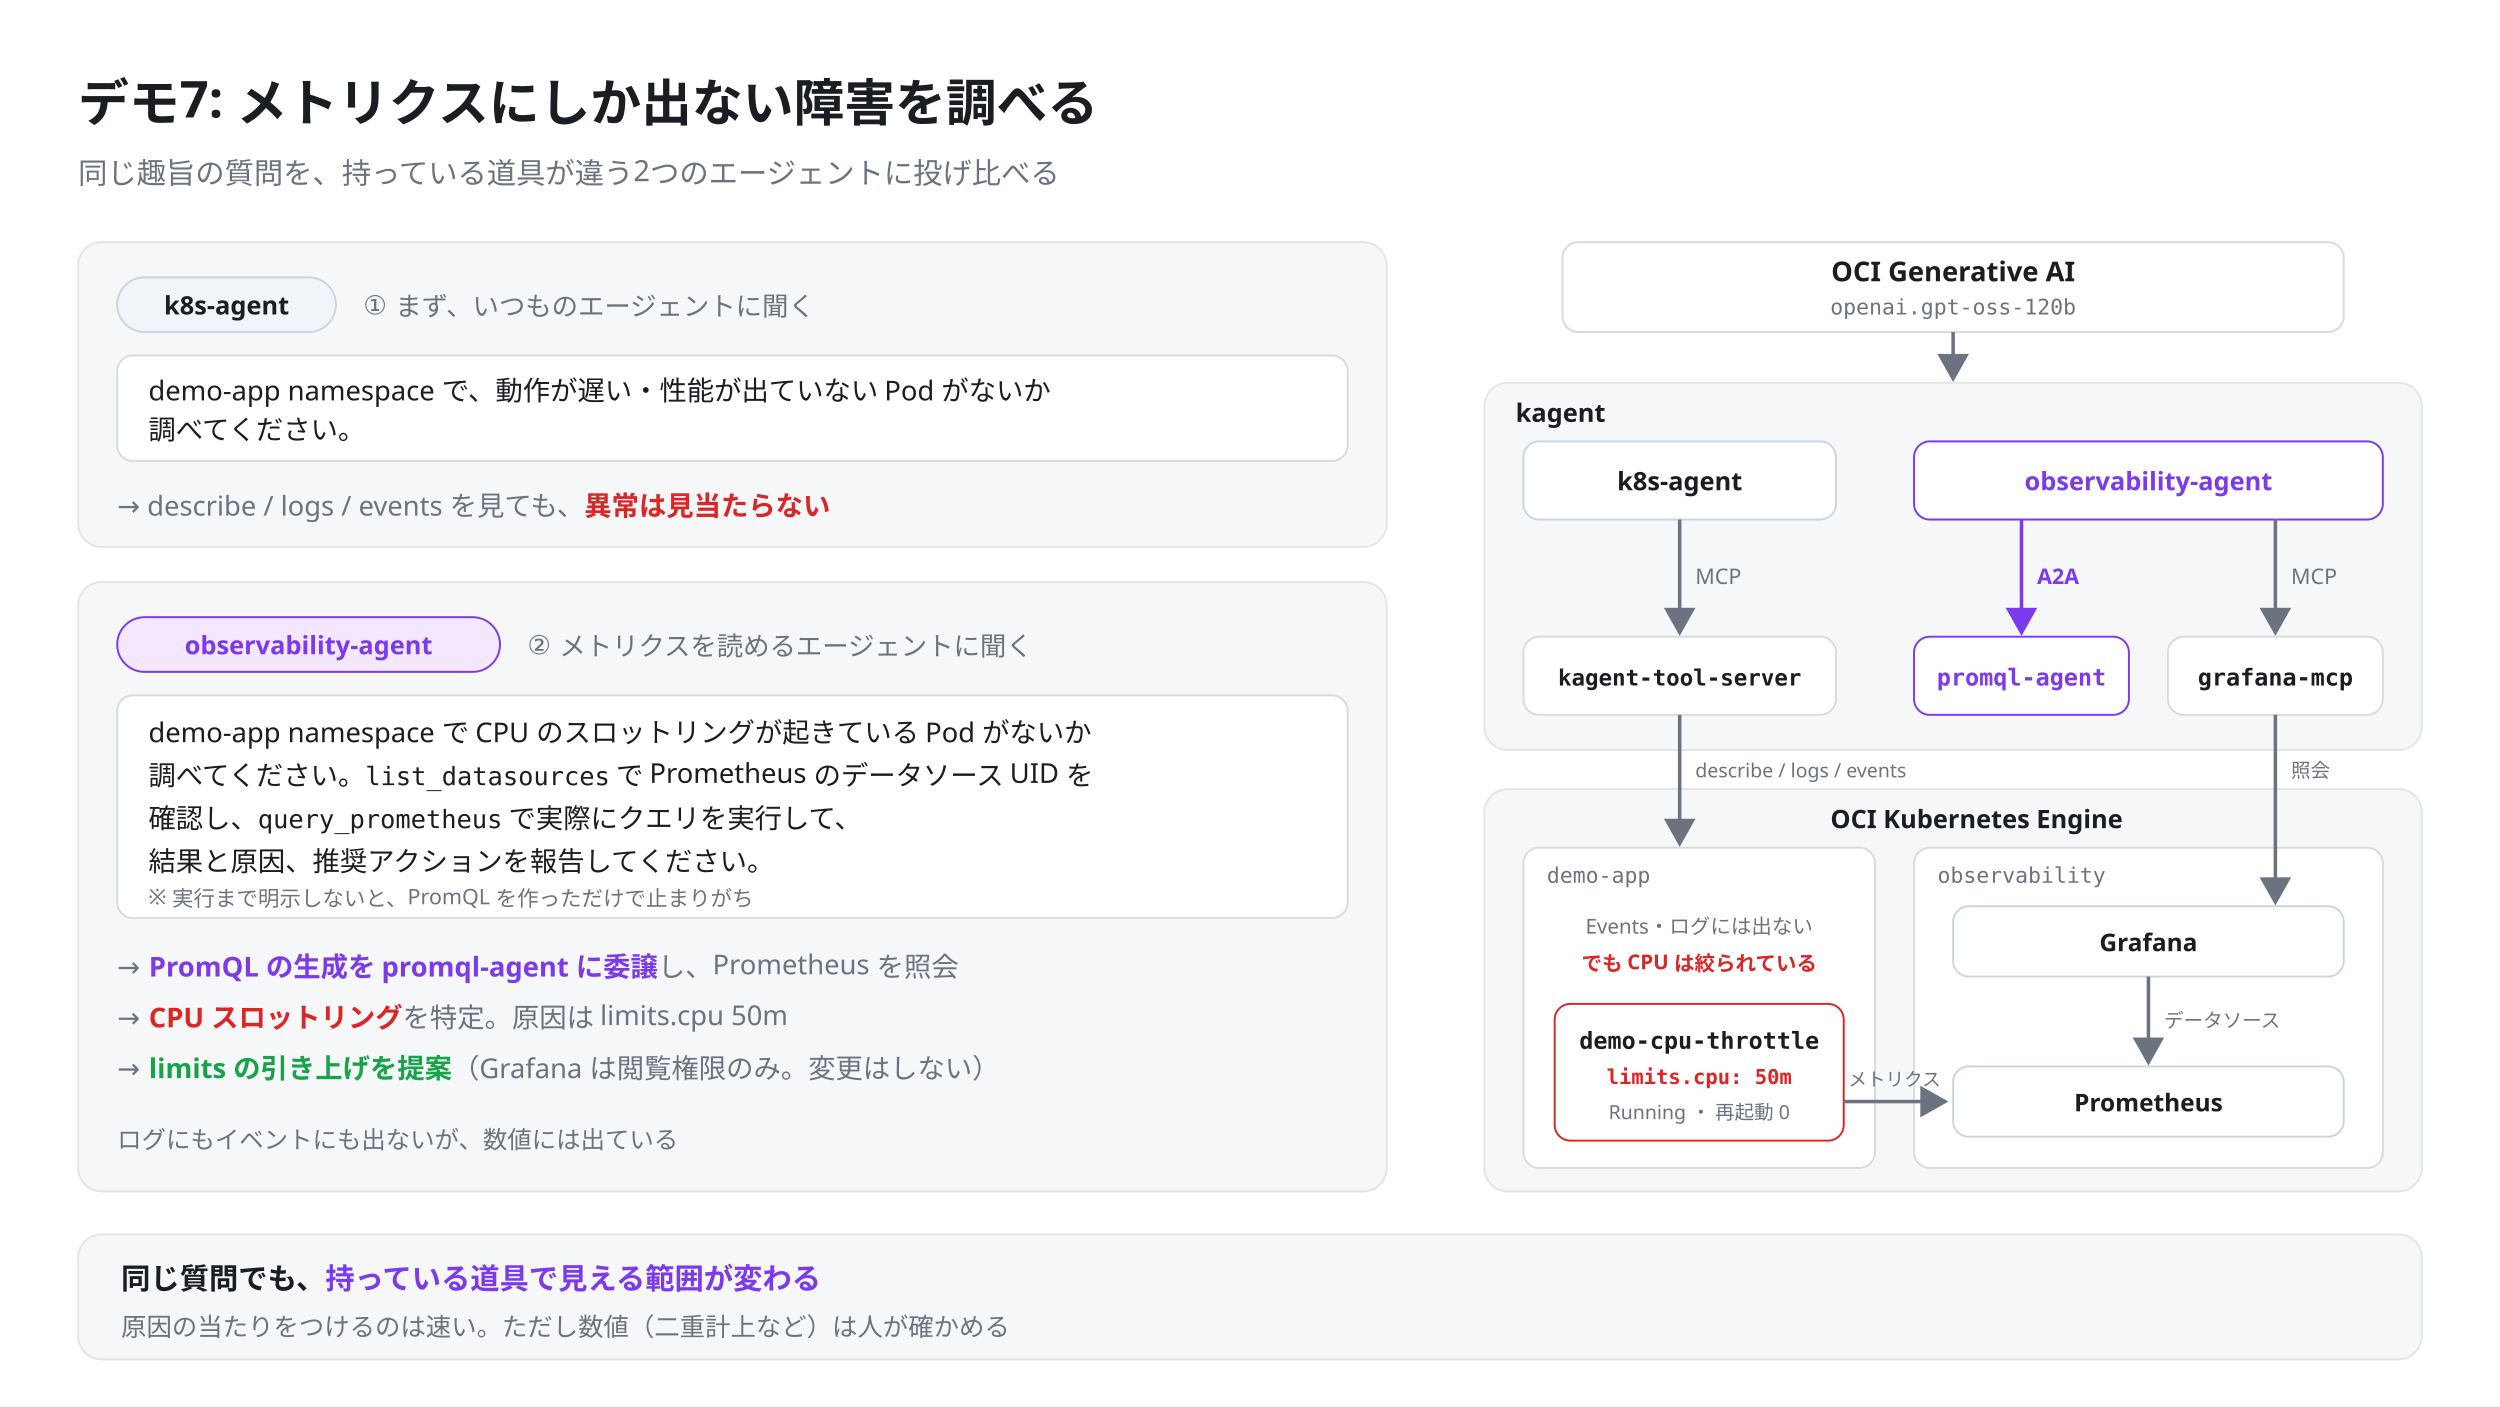
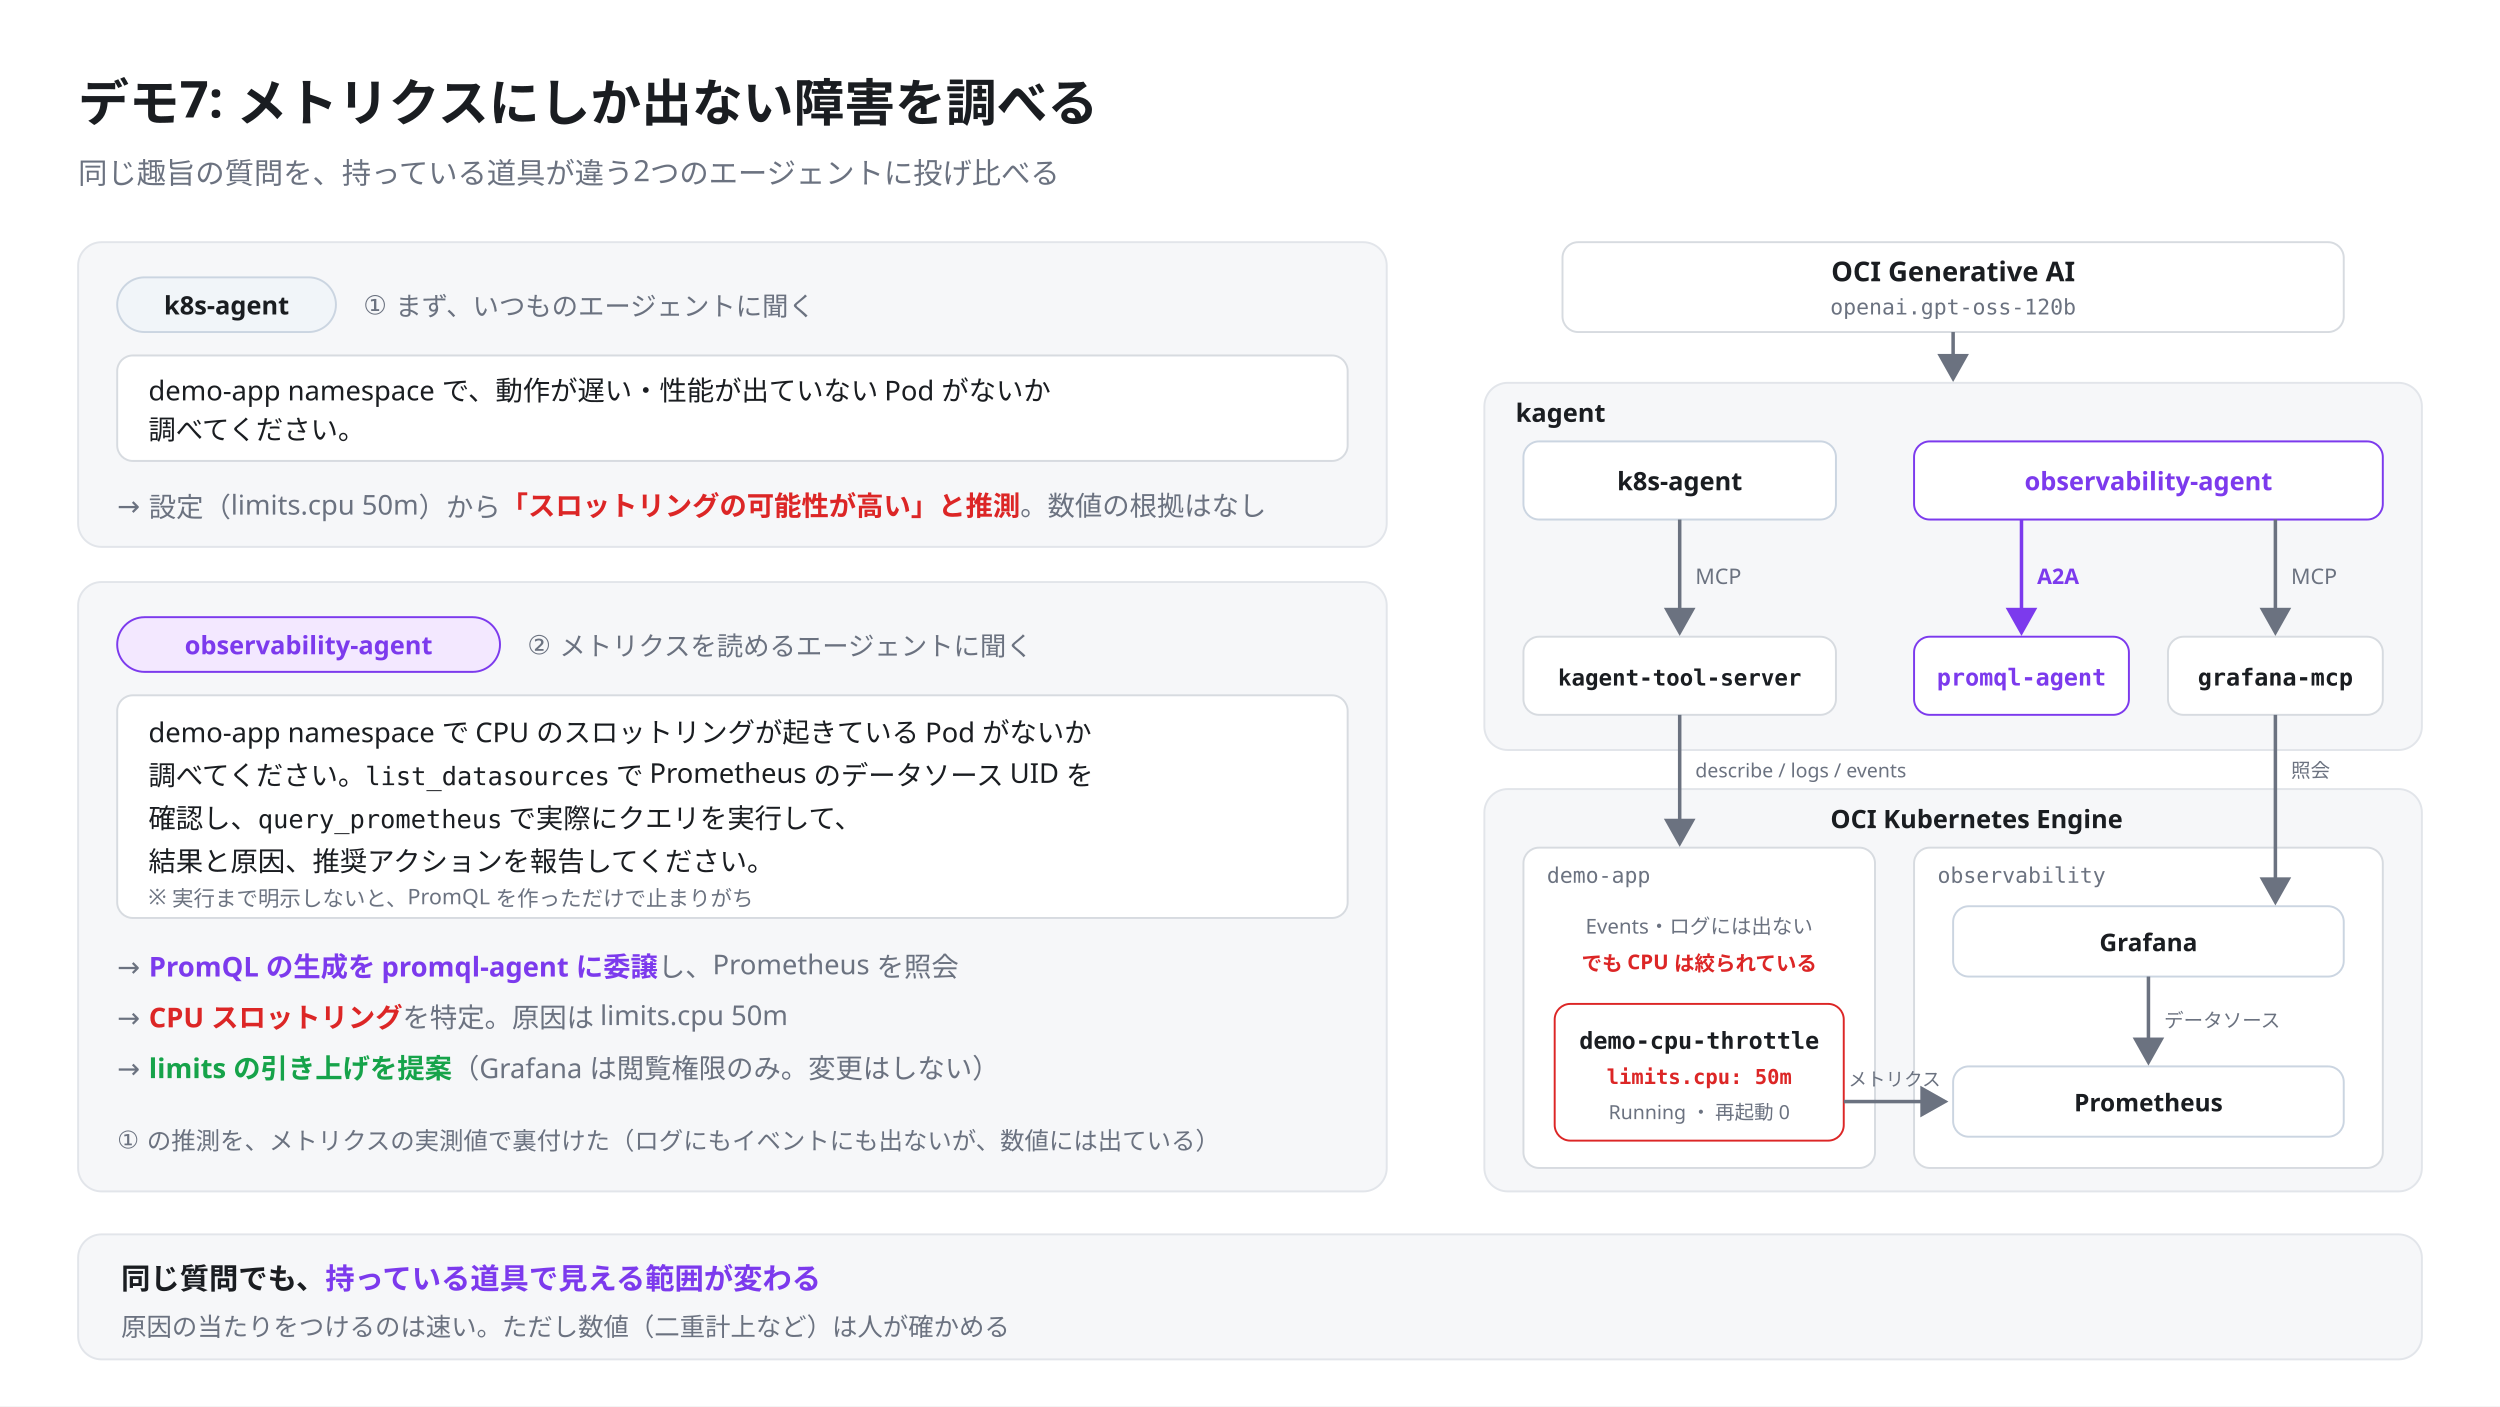
<svg xmlns="http://www.w3.org/2000/svg" viewBox="0 0 1280 720" width="1280" height="720" role="img" aria-labelledby="s7t s7d" font-family="ui-sans-serif, system-ui, 'Segoe UI', 'Hiragino Sans', 'Noto Sans JP', sans-serif">
  <defs>
    <marker id="sN" markerWidth="9" markerHeight="9" refX="6" refY="4.5" orient="auto">
      <path d="M0,0 L8,4.5 L0,9 z" fill="#6b7280" />
    </marker>
    <marker id="sP" markerWidth="9" markerHeight="9" refX="6" refY="4.5" orient="auto">
      <path d="M0,0 L8,4.5 L0,9 z" fill="#7c3aed" />
    </marker>
  </defs>
  <style>
    .t1{fill:#1a1d21;font-weight:700;} .t2{fill:#6b7280;} .tb{fill:#1a1d21;}
    .mono{font-family:ui-monospace,'Cascadia Code',Consolas,monospace;}
    .ok{fill:#16a34a;font-weight:700;} .bad{fill:#dc2626;font-weight:700;} .pur{fill:#7c3aed;font-weight:700;}
    .pnl{fill:#f6f7f9;stroke:#e2e5ea;} .box{fill:#ffffff;stroke:#d7dbe0;}
    .lnN{stroke:#6b7280;stroke-width:1.8;} .lnP{stroke:#7c3aed;stroke-width:1.8;}
  </style>
  <rect x="0" y="0" width="1280" height="720" fill="#ffffff" />
  <text x="40" y="62" font-size="26" class="t1">デモ7: メトリクスにしか出ない障害を調べる</text>
  <text x="40" y="94" font-size="15" class="t2">同じ趣旨の質問を、持っている道具が違う2つのエージェントに投げ比べる</text>
  <rect class="pnl" x="40" y="124" width="670" height="156" rx="12" />
  <rect x="60" y="142" width="112" height="28" rx="14" fill="#f1f5f9" stroke="#cbd5e1" />
  <text x="116" y="161" text-anchor="middle" font-size="13" class="t1">k8s-agent</text>
  <text x="186" y="161" font-size="13.5" class="t2">① まず、いつものエージェントに聞く</text>
  <rect class="box" x="60" y="182" width="630" height="54" rx="8" />
  <text x="76" y="205" font-size="14" class="tb">demo-app namespace で、動作が遅い・性能が出ていない Pod がないか</text>
  <text x="76" y="225" font-size="14" class="tb">調べてください。</text>
-   <text x="60" y="264" font-size="14" class="t2">→ describe / logs / events を見ても、<tspan class="bad">異常は見当たらない</tspan>
-   </text>
+   <text x="60" y="264" font-size="14" class="t2">→ 設定（limits.cpu 50m）から<tspan class="bad">「スロットリングの可能性が高い」と推測</tspan>。数値の根拠はなし</text>
  <rect class="pnl" x="40" y="298" width="670" height="312" rx="12" />
  <rect x="60" y="316" width="196" height="28" rx="14" fill="#f3e8ff" stroke="#7c3aed" />
  <text x="158" y="335" text-anchor="middle" font-size="13" class="pur">observability-agent</text>
  <text x="270" y="335" font-size="13.5" class="t2">② メトリクスを読めるエージェントに聞く</text>
  <rect class="box" x="60" y="356" width="630" height="114" rx="8" />
  <text x="76" y="380" font-size="14" class="tb">demo-app namespace で CPU のスロットリングが起きている Pod がないか</text>
  <text x="76" y="402" font-size="14" class="tb">調べてください。<tspan class="mono" font-size="13">list_datasources</tspan> で Prometheus のデータソース UID を</text>
  <text x="76" y="424" font-size="14" class="tb">確認し、<tspan class="mono" font-size="13">query_prometheus</tspan> で実際にクエリを実行して、</text>
  <text x="76" y="446" font-size="14" class="tb">結果と原因、推奨アクションを報告してください。</text>
  <text x="76" y="463" font-size="11" class="t2">※ 実行まで明示しないと、PromQL を作っただけで止まりがち</text>
  <text x="60" y="500" font-size="14" class="t2">→ <tspan class="pur">PromQL の生成を promql-agent に委譲</tspan>し、Prometheus を照会</text>
  <text x="60" y="526" font-size="14" class="t2">→ <tspan class="bad">CPU スロットリング</tspan>を特定。原因は limits.cpu 50m</text>
  <text x="60" y="552" font-size="14" class="t2">→ <tspan class="ok">limits の引き上げを提案</tspan>（Grafana は閲覧権限のみ。変更はしない）</text>
-   <text x="60" y="588" font-size="12.5" class="t2">ログにもイベントにも出ないが、数値には出ている</text>
+   <text x="60" y="588" font-size="12.5" class="t2">① の推測を、メトリクスの実測値で裏付けた（ログにもイベントにも出ないが、数値には出ている）</text>
  <rect class="box" x="800" y="124" width="400" height="46" rx="8" />
  <text x="1000" y="144" text-anchor="middle" font-size="14" class="t1">OCI Generative AI</text>
  <text x="1000" y="161" text-anchor="middle" font-size="11" class="t2 mono">openai.gpt-oss-120b</text>
  <line class="lnN" x1="1000" y1="170" x2="1000" y2="192" marker-end="url(#sN)" />
  <rect class="pnl" x="760" y="196" width="480" height="188" rx="12" />
  <text x="776" y="216" font-size="13" class="t1">kagent</text>
  <rect x="780" y="226" width="160" height="40" rx="8" fill="#ffffff" stroke="#cbd5e1" />
  <text x="860" y="251" text-anchor="middle" font-size="13" class="t1">k8s-agent</text>
  <rect x="980" y="226" width="240" height="40" rx="8" fill="#ffffff" stroke="#7c3aed" />
  <text x="1100" y="251" text-anchor="middle" font-size="13" class="pur">observability-agent</text>
  <rect class="box" x="780" y="326" width="160" height="40" rx="8" />
  <text x="860" y="351" text-anchor="middle" font-size="11.5" class="t1 mono">kagent-tool-server</text>
  <rect x="980" y="326" width="110" height="40" rx="8" fill="#ffffff" stroke="#7c3aed" />
  <text x="1035" y="351" text-anchor="middle" font-size="12" class="pur mono">promql-agent</text>
  <rect class="box" x="1110" y="326" width="110" height="40" rx="8" />
  <text x="1165" y="351" text-anchor="middle" font-size="12" class="t1 mono">grafana-mcp</text>
  <line class="lnN" x1="860" y1="266" x2="860" y2="322" marker-end="url(#sN)" />
  <text x="868" y="299" font-size="11" class="t2">MCP</text>
  <line class="lnP" x1="1035" y1="266" x2="1035" y2="322" marker-end="url(#sP)" />
  <text x="1043" y="299" font-size="11" class="pur">A2A</text>
  <line class="lnN" x1="1165" y1="266" x2="1165" y2="322" marker-end="url(#sN)" />
  <text x="1173" y="299" font-size="11" class="t2">MCP</text>
  <rect class="pnl" x="760" y="404" width="480" height="206" rx="12" />
  <text x="1012" y="424" text-anchor="middle" font-size="13" class="t1">OCI Kubernetes Engine</text>
  <rect class="box" x="780" y="434" width="180" height="164" rx="8" />
  <text x="792" y="452" font-size="11" class="t2 mono">demo-app</text>
  <text x="870" y="478" text-anchor="middle" font-size="10.5" class="t2">Events・ログには出ない</text>
  <text x="870" y="497" text-anchor="middle" font-size="10.5" class="bad">でも CPU は絞られている</text>
  <rect x="796" y="514" width="148" height="70" rx="8" fill="#ffffff" stroke="#dc2626" />
  <text x="870" y="537" text-anchor="middle" font-size="12" class="t1 mono">demo-cpu-throttle</text>
  <text x="870" y="555" text-anchor="middle" font-size="10.5" class="bad mono">limits.cpu: 50m</text>
  <text x="870" y="573" text-anchor="middle" font-size="10" class="t2">Running ・ 再起動 0</text>
  <rect class="box" x="980" y="434" width="240" height="164" rx="8" />
  <text x="992" y="452" font-size="11" class="t2 mono">observability</text>
  <rect x="1000" y="464" width="200" height="36" rx="8" fill="#ffffff" stroke="#cbd5e1" />
  <text x="1100" y="487" text-anchor="middle" font-size="12.5" class="t1">Grafana</text>
  <rect x="1000" y="546" width="200" height="36" rx="8" fill="#ffffff" stroke="#cbd5e1" />
  <text x="1100" y="569" text-anchor="middle" font-size="12.5" class="t1">Prometheus</text>
  <line class="lnN" x1="1100" y1="500" x2="1100" y2="542" marker-end="url(#sN)" />
  <text x="1108" y="526" font-size="10" class="t2">データソース</text>
  <line class="lnN" x1="860" y1="366" x2="860" y2="430" marker-end="url(#sN)" />
  <text x="868" y="398" font-size="10" class="t2">describe / logs / events</text>
  <line class="lnN" x1="1165" y1="366" x2="1165" y2="460" marker-end="url(#sN)" />
  <text x="1173" y="398" font-size="10" class="t2">照会</text>
  <line class="lnN" x1="944" y1="564" x2="994" y2="564" marker-end="url(#sN)" />
  <text x="970" y="556" font-size="9.5" class="t2" text-anchor="middle">メトリクス</text>
  <rect x="40" y="632" width="1200" height="64" rx="12" fill="#f6f7f9" stroke="#e2e5ea" />
  <text x="62" y="660" font-size="15" class="t1">同じ質問でも、<tspan class="pur">持っている道具で見える範囲が変わる</tspan>
  </text>
  <text x="62" y="684" font-size="13" class="t2">原因の当たりをつけるのは速い。ただし数値（二重計上など）は人が確かめる</text>
</svg>
